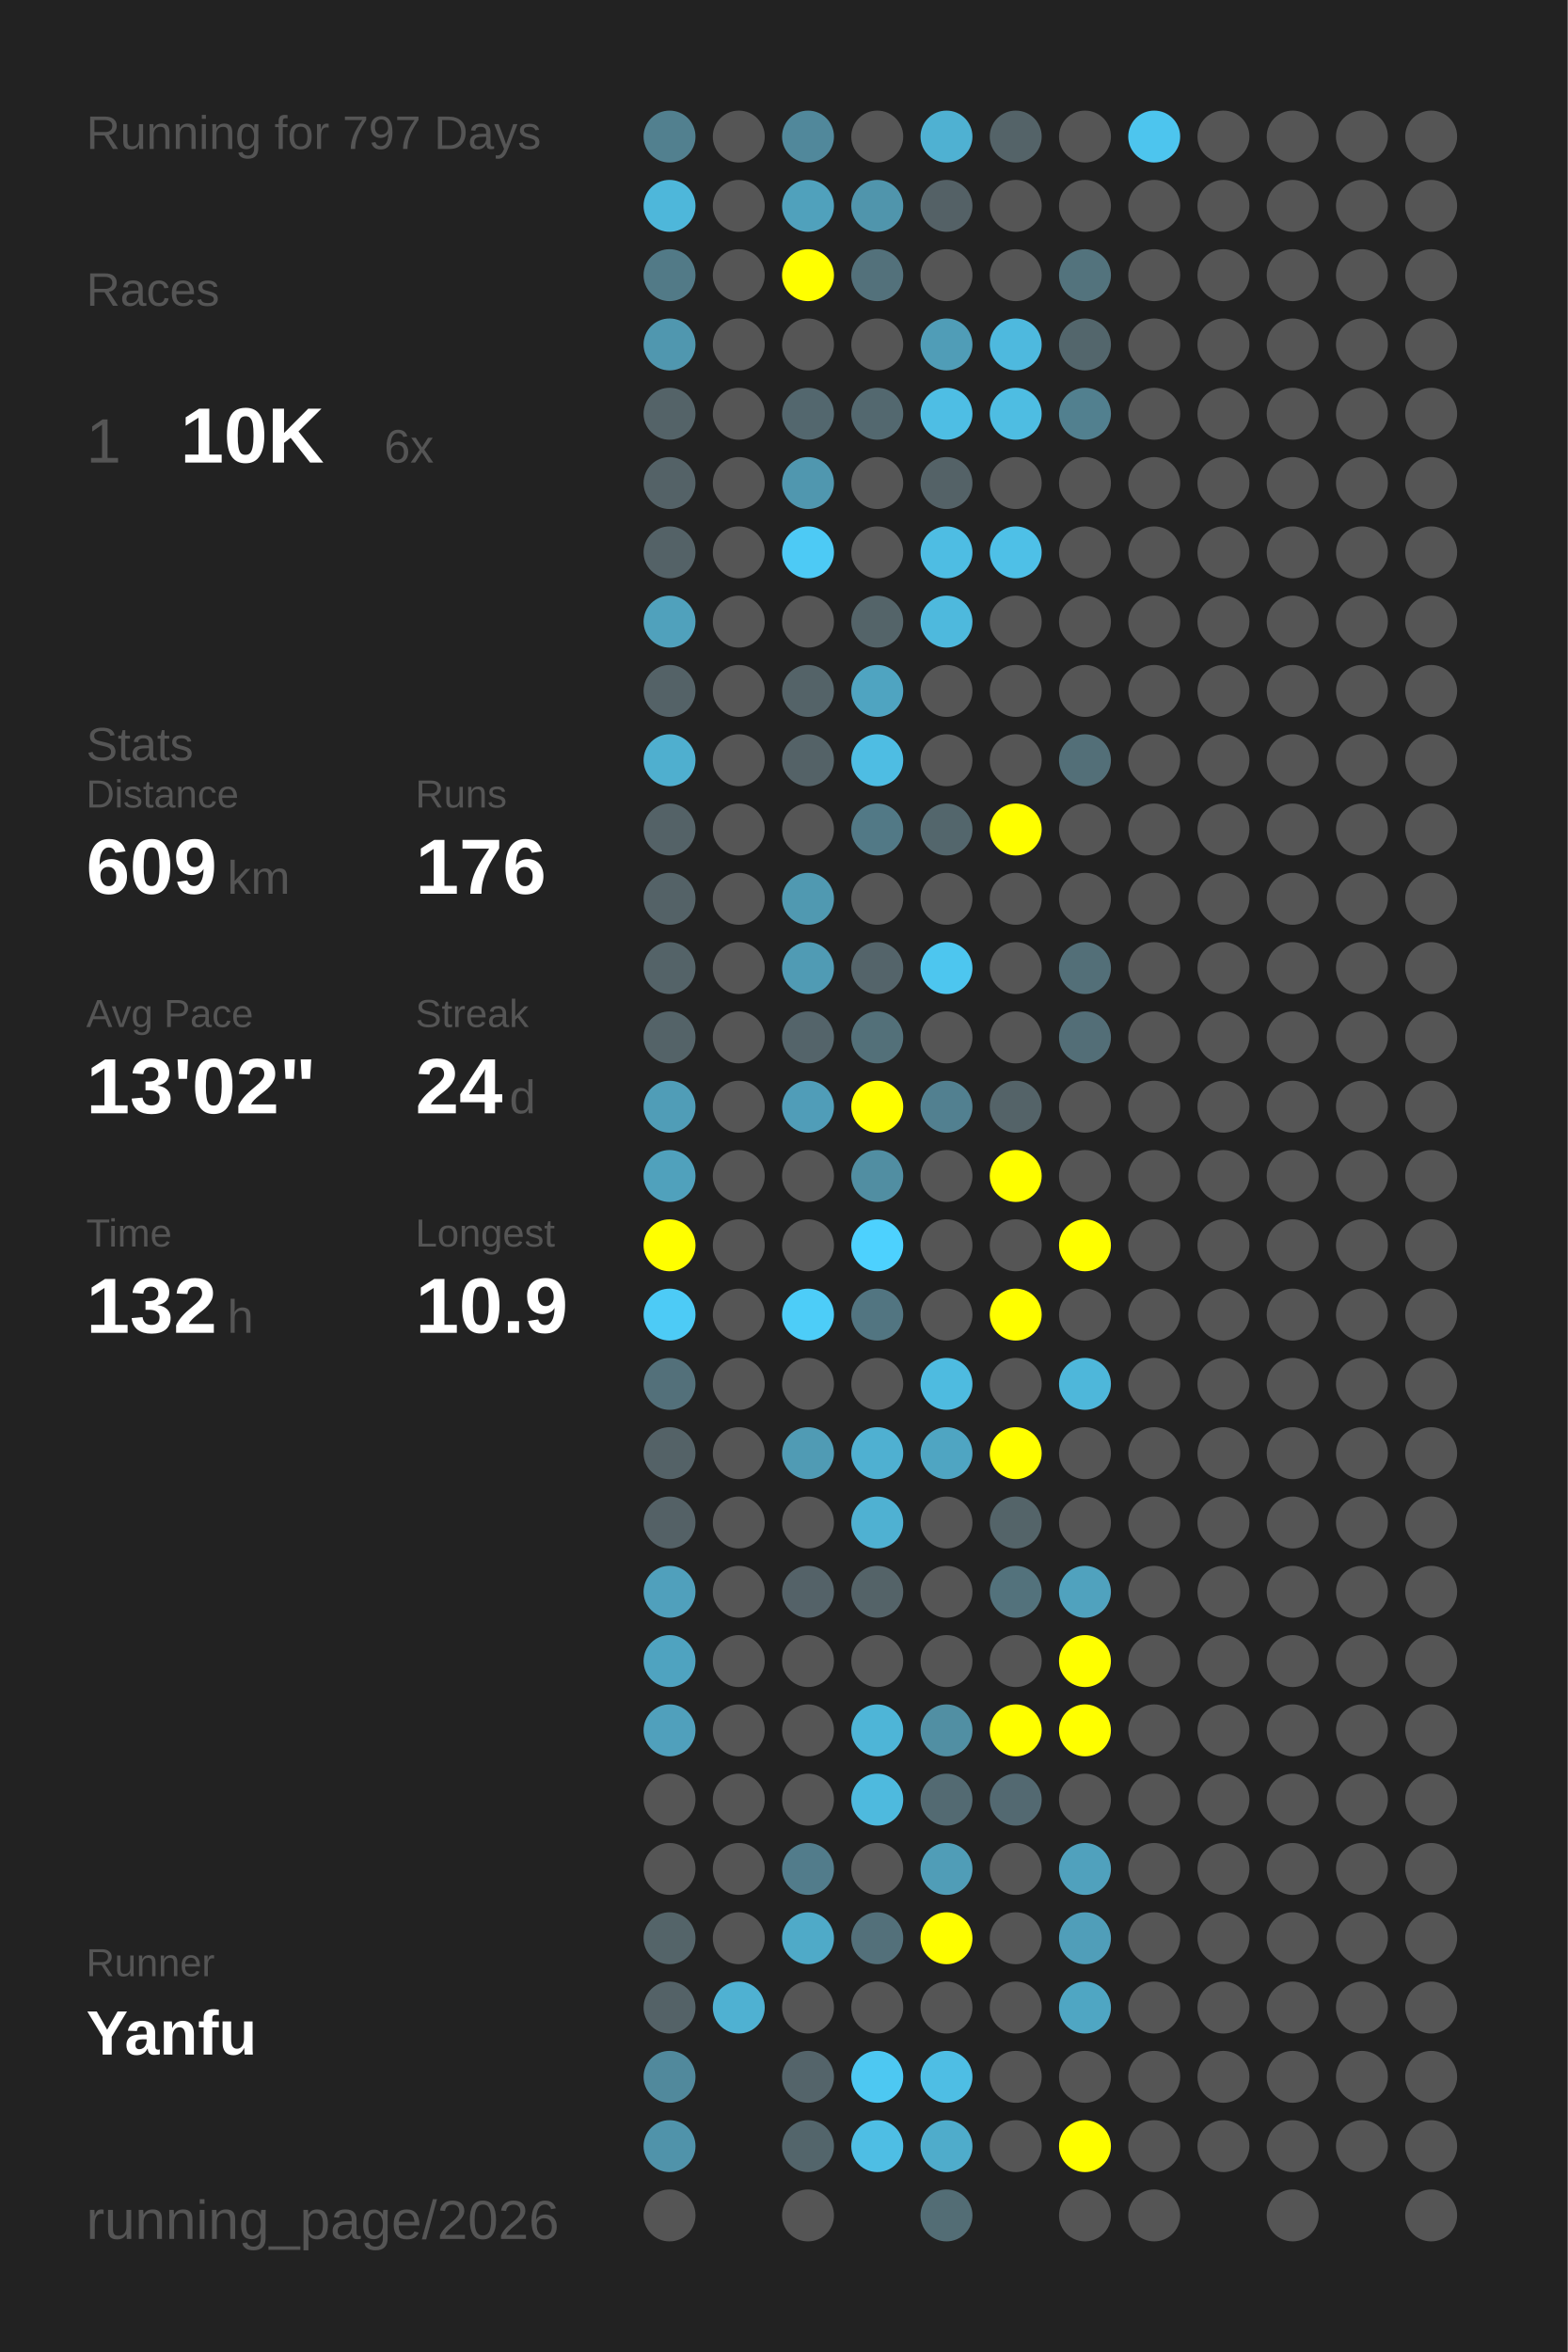
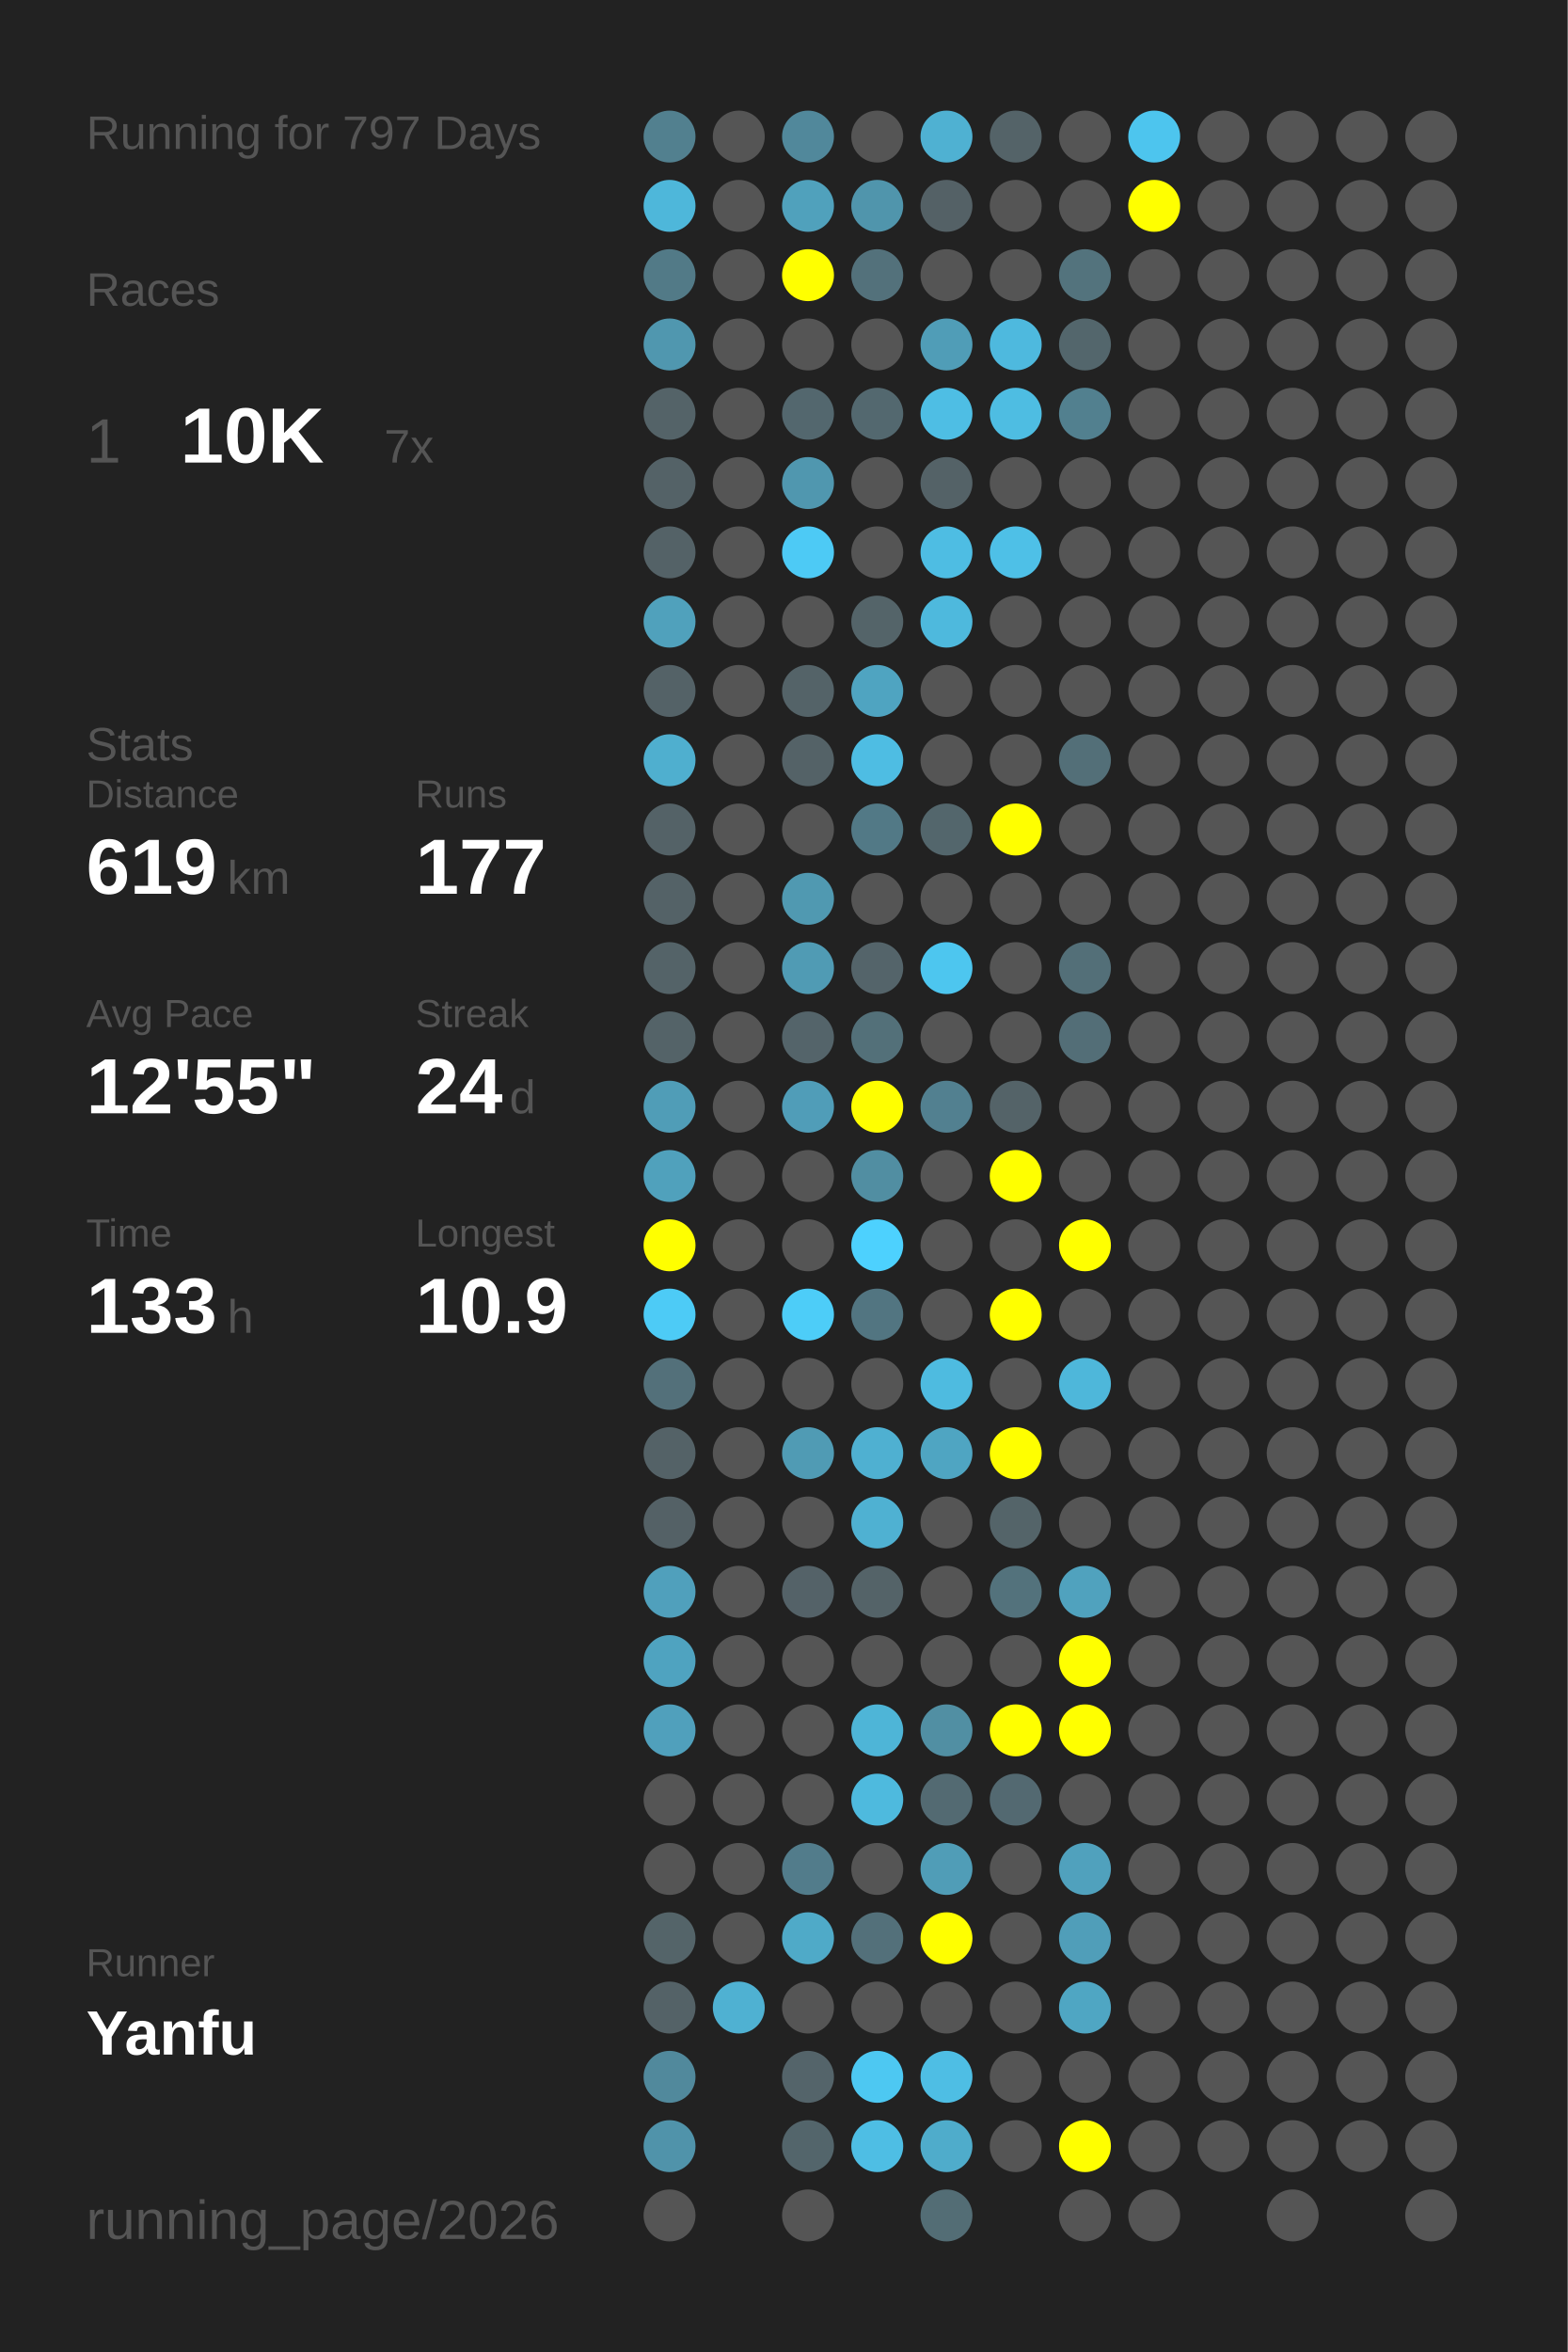
<svg xmlns="http://www.w3.org/2000/svg" baseProfile="full" height="300mm" version="1.1" viewBox="0,0,200,300" width="200mm">
  <defs />
  <rect fill="#222222" height="300" width="200" x="0" y="0" />
  <text fill="#555555" style="font-size:6px; font-family:Arial;" x="11" y="19">Running for 797 Days</text>
  <text fill="#555555" style="font-size:6px; font-family:Arial;" x="11" y="39">Races</text>
  <text fill="#555555" style="font-size:8px; font-family:Arial;" x="11" y="59">1</text>
  <text fill="#FFFFFF" style="font-size:10px; font-family:Arial; font-weight:bold;" x="23" y="59">10K</text>
-   <text fill="#555555" style="font-size:6px; font-family:Arial;" x="49" y="59">6x</text>
+   <text fill="#555555" style="font-size:6px; font-family:Arial;" x="49" y="59">7x</text>
  <text fill="#555555" style="font-size:6px; font-family:Arial;" x="11" y="97">Stats</text>
  <text fill="#555555" style="font-size:5px; font-family:Arial;" x="11" y="103">Distance</text>
-   <text fill="#FFFFFF" style="font-size:10px; font-family:Arial; font-weight:bold;" x="11" y="114">609</text>
+   <text fill="#FFFFFF" style="font-size:10px; font-family:Arial; font-weight:bold;" x="11" y="114">619</text>
  <text fill="#555555" style="font-size:6px; font-family:Arial;" x="29" y="114">km</text>
  <text fill="#555555" style="font-size:5px; font-family:Arial;" x="53" y="103">Runs</text>
-   <text fill="#FFFFFF" style="font-size:10px; font-family:Arial; font-weight:bold;" x="53" y="114">176</text>
+   <text fill="#FFFFFF" style="font-size:10px; font-family:Arial; font-weight:bold;" x="53" y="114">177</text>
  <text fill="#555555" style="font-size:5px; font-family:Arial;" x="11" y="131">Avg Pace</text>
-   <text fill="#FFFFFF" style="font-size:10px; font-family:Arial; font-weight:bold;" x="11" y="142">13'02"</text>
+   <text fill="#FFFFFF" style="font-size:10px; font-family:Arial; font-weight:bold;" x="11" y="142">12'55"</text>
  <text fill="#555555" style="font-size:5px; font-family:Arial;" x="53" y="131">Streak</text>
  <text fill="#FFFFFF" style="font-size:10px; font-family:Arial; font-weight:bold;" x="53" y="142">24</text>
  <text fill="#555555" style="font-size:6px; font-family:Arial;" x="65" y="142">d</text>
  <text fill="#555555" style="font-size:5px; font-family:Arial;" x="11" y="159">Time</text>
-   <text fill="#FFFFFF" style="font-size:10px; font-family:Arial; font-weight:bold;" x="11" y="170">132</text>
+   <text fill="#FFFFFF" style="font-size:10px; font-family:Arial; font-weight:bold;" x="11" y="170">133</text>
  <text fill="#555555" style="font-size:6px; font-family:Arial;" x="29" y="170">h</text>
  <text fill="#555555" style="font-size:5px; font-family:Arial;" x="53" y="159">Longest</text>
  <text fill="#FFFFFF" style="font-size:10px; font-family:Arial; font-weight:bold;" x="53" y="170">10.9</text>
  <text fill="#555555" style="font-size:5px; font-family:Arial;" x="11" y="252.065">Runner</text>
  <text fill="#FFFFFF" style="font-size:8px; font-family:Arial; font-weight:bold;" x="11" y="262.065">Yanfu</text>
  <text fill="#555555" style="font-size:7px; font-family:Arial;" x="11" y="285.581">running_page/2026</text>
  <circle cx="85.417" cy="17.419" fill="#52808f" r="3.312" />
  <circle cx="85.417" cy="26.258" fill="#4eb7da" r="3.312" />
  <circle cx="85.417" cy="35.097" fill="#527a87" r="3.312" />
  <circle cx="85.417" cy="43.935" fill="#5097af" r="3.312" />
  <circle cx="85.417" cy="52.774" fill="#546368" r="3.312" />
  <circle cx="85.417" cy="61.613" fill="#546267" r="3.312" />
  <circle cx="85.417" cy="70.452" fill="#546267" r="3.312" />
  <circle cx="85.417" cy="79.29" fill="#50a1bc" r="3.312" />
  <circle cx="85.417" cy="88.129" fill="#546267" r="3.312" />
  <circle cx="85.417" cy="96.968" fill="#4fafcf" r="3.312" />
  <circle cx="85.417" cy="105.806" fill="#546267" r="3.312" />
  <circle cx="85.417" cy="114.645" fill="#546267" r="3.312" />
  <circle cx="85.417" cy="123.484" fill="#546368" r="3.312" />
  <circle cx="85.417" cy="132.323" fill="#546368" r="3.312" />
  <circle cx="85.417" cy="141.161" fill="#509db7" r="3.312" />
  <circle cx="85.417" cy="150" fill="#50a1bc" r="3.312" />
  <circle cx="85.417" cy="158.839" fill="#FFFF00" r="3.312" />
  <circle cx="85.417" cy="167.677" fill="#4dcbf6" r="3.312" />
  <circle cx="85.417" cy="176.516" fill="#53707a" r="3.312" />
  <circle cx="85.417" cy="185.355" fill="#546267" r="3.312" />
  <circle cx="85.417" cy="194.194" fill="#546166" r="3.312" />
  <circle cx="85.417" cy="203.032" fill="#50a0bc" r="3.312" />
  <circle cx="85.417" cy="211.871" fill="#4fa3c0" r="3.312" />
  <circle cx="85.417" cy="220.71" fill="#50a0bc" r="3.312" />
  <circle cx="85.417" cy="229.548" fill="#555555" r="3.312" />
  <circle cx="85.417" cy="238.387" fill="#555555" r="3.312" />
  <circle cx="85.417" cy="247.226" fill="#546469" r="3.312" />
  <circle cx="85.417" cy="256.065" fill="#546267" r="3.312" />
  <circle cx="85.417" cy="264.903" fill="#51899c" r="3.312" />
  <circle cx="85.417" cy="273.742" fill="#5093aa" r="3.312" />
  <circle cx="85.417" cy="282.581" fill="#555555" r="3.312" />
  <circle cx="94.25" cy="17.419" fill="#555555" r="3.312" />
  <circle cx="94.25" cy="26.258" fill="#555555" r="3.312" />
  <circle cx="94.25" cy="35.097" fill="#555555" r="3.312" />
  <circle cx="94.25" cy="43.935" fill="#555555" r="3.312" />
  <circle cx="94.25" cy="52.774" fill="#555555" r="3.312" />
  <circle cx="94.25" cy="61.613" fill="#555555" r="3.312" />
  <circle cx="94.25" cy="70.452" fill="#555555" r="3.312" />
  <circle cx="94.25" cy="79.29" fill="#555555" r="3.312" />
  <circle cx="94.25" cy="88.129" fill="#555555" r="3.312" />
  <circle cx="94.25" cy="96.968" fill="#555555" r="3.312" />
  <circle cx="94.25" cy="105.806" fill="#555555" r="3.312" />
  <circle cx="94.25" cy="114.645" fill="#555555" r="3.312" />
  <circle cx="94.25" cy="123.484" fill="#555555" r="3.312" />
  <circle cx="94.25" cy="132.323" fill="#555555" r="3.312" />
  <circle cx="94.25" cy="141.161" fill="#555555" r="3.312" />
  <circle cx="94.25" cy="150" fill="#555555" r="3.312" />
  <circle cx="94.25" cy="158.839" fill="#555555" r="3.312" />
  <circle cx="94.25" cy="167.677" fill="#555555" r="3.312" />
  <circle cx="94.25" cy="176.516" fill="#555555" r="3.312" />
  <circle cx="94.25" cy="185.355" fill="#555555" r="3.312" />
  <circle cx="94.25" cy="194.194" fill="#555555" r="3.312" />
  <circle cx="94.25" cy="203.032" fill="#555555" r="3.312" />
  <circle cx="94.25" cy="211.871" fill="#555555" r="3.312" />
  <circle cx="94.25" cy="220.71" fill="#555555" r="3.312" />
  <circle cx="94.25" cy="229.548" fill="#555555" r="3.312" />
  <circle cx="94.25" cy="238.387" fill="#555555" r="3.312" />
  <circle cx="94.25" cy="247.226" fill="#555555" r="3.312" />
  <circle cx="94.25" cy="256.065" fill="#4fb1d2" r="3.312" />
  <circle cx="103.083" cy="17.419" fill="#51889b" r="3.312" />
  <circle cx="103.083" cy="26.258" fill="#50a1bc" r="3.312" />
  <circle cx="103.083" cy="35.097" fill="#FFFF00" r="3.312" />
  <circle cx="103.083" cy="43.935" fill="#555555" r="3.312" />
  <circle cx="103.083" cy="52.774" fill="#53676e" r="3.312" />
  <circle cx="103.083" cy="61.613" fill="#5097af" r="3.312" />
  <circle cx="103.083" cy="70.452" fill="#4dcaf5" r="3.312" />
  <circle cx="103.083" cy="79.29" fill="#555555" r="3.312" />
  <circle cx="103.083" cy="88.129" fill="#546368" r="3.312" />
  <circle cx="103.083" cy="96.968" fill="#546267" r="3.312" />
  <circle cx="103.083" cy="105.806" fill="#555555" r="3.312" />
  <circle cx="103.083" cy="114.645" fill="#5099b1" r="3.312" />
  <circle cx="103.083" cy="123.484" fill="#509bb4" r="3.312" />
  <circle cx="103.083" cy="132.323" fill="#54646a" r="3.312" />
  <circle cx="103.083" cy="141.161" fill="#509db8" r="3.312" />
  <circle cx="103.083" cy="150" fill="#555555" r="3.312" />
  <circle cx="103.083" cy="158.839" fill="#555555" r="3.312" />
  <circle cx="103.083" cy="167.677" fill="#4dcdf8" r="3.312" />
  <circle cx="103.083" cy="176.516" fill="#555555" r="3.312" />
  <circle cx="103.083" cy="185.355" fill="#509bb4" r="3.312" />
  <circle cx="103.083" cy="194.194" fill="#555555" r="3.312" />
  <circle cx="103.083" cy="203.032" fill="#546268" r="3.312" />
  <circle cx="103.083" cy="211.871" fill="#555555" r="3.312" />
  <circle cx="103.083" cy="220.71" fill="#555555" r="3.312" />
  <circle cx="103.083" cy="229.548" fill="#555555" r="3.312" />
  <circle cx="103.083" cy="238.387" fill="#527c8b" r="3.312" />
  <circle cx="103.083" cy="247.226" fill="#4faac8" r="3.312" />
  <circle cx="103.083" cy="256.065" fill="#555555" r="3.312" />
  <circle cx="103.083" cy="264.903" fill="#54646a" r="3.312" />
  <circle cx="103.083" cy="273.742" fill="#53656b" r="3.312" />
  <circle cx="103.083" cy="282.581" fill="#555555" r="3.312" />
  <circle cx="111.917" cy="17.419" fill="#555555" r="3.312" />
  <circle cx="111.917" cy="26.258" fill="#5095ac" r="3.312" />
  <circle cx="111.917" cy="35.097" fill="#53717b" r="3.312" />
  <circle cx="111.917" cy="43.935" fill="#555555" r="3.312" />
  <circle cx="111.917" cy="52.774" fill="#53686f" r="3.312" />
  <circle cx="111.917" cy="61.613" fill="#555555" r="3.312" />
  <circle cx="111.917" cy="70.452" fill="#555555" r="3.312" />
  <circle cx="111.917" cy="79.29" fill="#546469" r="3.312" />
  <circle cx="111.917" cy="88.129" fill="#4fa4c1" r="3.312" />
  <circle cx="111.917" cy="96.968" fill="#4ebde3" r="3.312" />
  <circle cx="111.917" cy="105.806" fill="#527986" r="3.312" />
  <circle cx="111.917" cy="114.645" fill="#555555" r="3.312" />
  <circle cx="111.917" cy="123.484" fill="#54646a" r="3.312" />
  <circle cx="111.917" cy="132.323" fill="#537079" r="3.312" />
  <circle cx="111.917" cy="141.161" fill="#FFFF00" r="3.312" />
  <circle cx="111.917" cy="150" fill="#518ea2" r="3.312" />
  <circle cx="111.917" cy="158.839" fill="#4dd1fe" r="3.312" />
  <circle cx="111.917" cy="167.677" fill="#527581" r="3.312" />
  <circle cx="111.917" cy="176.516" fill="#555555" r="3.312" />
  <circle cx="111.917" cy="185.355" fill="#4fb0d1" r="3.312" />
  <circle cx="111.917" cy="194.194" fill="#4fb1d2" r="3.312" />
  <circle cx="111.917" cy="203.032" fill="#546368" r="3.312" />
  <circle cx="111.917" cy="211.871" fill="#555555" r="3.312" />
  <circle cx="111.917" cy="220.71" fill="#4eb5d7" r="3.312" />
  <circle cx="111.917" cy="229.548" fill="#4ebade" r="3.312" />
  <circle cx="111.917" cy="238.387" fill="#555555" r="3.312" />
  <circle cx="111.917" cy="247.226" fill="#53707a" r="3.312" />
  <circle cx="111.917" cy="256.065" fill="#555555" r="3.312" />
  <circle cx="111.917" cy="264.903" fill="#4dc8f2" r="3.312" />
  <circle cx="111.917" cy="273.742" fill="#4ebee4" r="3.312" />
  <circle cx="120.75" cy="17.419" fill="#4fb1d2" r="3.312" />
  <circle cx="120.75" cy="26.258" fill="#546166" r="3.312" />
  <circle cx="120.75" cy="35.097" fill="#555555" r="3.312" />
  <circle cx="120.75" cy="43.935" fill="#509db7" r="3.312" />
  <circle cx="120.75" cy="52.774" fill="#4ebee4" r="3.312" />
  <circle cx="120.75" cy="61.613" fill="#546267" r="3.312" />
  <circle cx="120.75" cy="70.452" fill="#4ebde3" r="3.312" />
  <circle cx="120.75" cy="79.29" fill="#4eb9dd" r="3.312" />
  <circle cx="120.75" cy="88.129" fill="#555555" r="3.312" />
  <circle cx="120.75" cy="96.968" fill="#555555" r="3.312" />
  <circle cx="120.75" cy="105.806" fill="#53666c" r="3.312" />
  <circle cx="120.75" cy="114.645" fill="#555555" r="3.312" />
  <circle cx="120.75" cy="123.484" fill="#4dc6ef" r="3.312" />
  <circle cx="120.75" cy="132.323" fill="#555555" r="3.312" />
  <circle cx="120.75" cy="141.161" fill="#528090" r="3.312" />
  <circle cx="120.75" cy="150" fill="#555555" r="3.312" />
  <circle cx="120.75" cy="158.839" fill="#555555" r="3.312" />
  <circle cx="120.75" cy="167.677" fill="#555555" r="3.312" />
  <circle cx="120.75" cy="176.516" fill="#4ebbe0" r="3.312" />
  <circle cx="120.75" cy="185.355" fill="#4fa5c2" r="3.312" />
  <circle cx="120.75" cy="194.194" fill="#555555" r="3.312" />
  <circle cx="120.75" cy="203.032" fill="#555555" r="3.312" />
  <circle cx="120.75" cy="211.871" fill="#555555" r="3.312" />
  <circle cx="120.75" cy="220.71" fill="#518fa3" r="3.312" />
  <circle cx="120.75" cy="229.548" fill="#536a72" r="3.312" />
  <circle cx="120.75" cy="238.387" fill="#509db7" r="3.312" />
  <circle cx="120.75" cy="247.226" fill="#FFFF00" r="3.312" />
  <circle cx="120.75" cy="256.065" fill="#555555" r="3.312" />
  <circle cx="120.75" cy="264.903" fill="#4ebee4" r="3.312" />
  <circle cx="120.75" cy="273.742" fill="#4faccb" r="3.312" />
  <circle cx="120.75" cy="282.581" fill="#536d75" r="3.312" />
  <circle cx="129.583" cy="17.419" fill="#546368" r="3.312" />
  <circle cx="129.583" cy="26.258" fill="#555555" r="3.312" />
  <circle cx="129.583" cy="35.097" fill="#555555" r="3.312" />
  <circle cx="129.583" cy="43.935" fill="#4eb9de" r="3.312" />
  <circle cx="129.583" cy="52.774" fill="#4ebde2" r="3.312" />
  <circle cx="129.583" cy="61.613" fill="#555555" r="3.312" />
  <circle cx="129.583" cy="70.452" fill="#4ec0e7" r="3.312" />
  <circle cx="129.583" cy="79.29" fill="#555555" r="3.312" />
  <circle cx="129.583" cy="88.129" fill="#555555" r="3.312" />
  <circle cx="129.583" cy="96.968" fill="#555555" r="3.312" />
  <circle cx="129.583" cy="105.806" fill="#FFFF00" r="3.312" />
  <circle cx="129.583" cy="114.645" fill="#555555" r="3.312" />
  <circle cx="129.583" cy="123.484" fill="#555555" r="3.312" />
  <circle cx="129.583" cy="132.323" fill="#555555" r="3.312" />
  <circle cx="129.583" cy="141.161" fill="#546368" r="3.312" />
  <circle cx="129.583" cy="150" fill="#FFFF00" r="3.312" />
  <circle cx="129.583" cy="158.839" fill="#555555" r="3.312" />
  <circle cx="129.583" cy="167.677" fill="#FFFF00" r="3.312" />
  <circle cx="129.583" cy="176.516" fill="#555555" r="3.312" />
  <circle cx="129.583" cy="185.355" fill="#FFFF00" r="3.312" />
  <circle cx="129.583" cy="194.194" fill="#546469" r="3.312" />
  <circle cx="129.583" cy="203.032" fill="#53727c" r="3.312" />
  <circle cx="129.583" cy="211.871" fill="#555555" r="3.312" />
  <circle cx="129.583" cy="220.71" fill="#FFFF00" r="3.312" />
  <circle cx="129.583" cy="229.548" fill="#536971" r="3.312" />
  <circle cx="129.583" cy="238.387" fill="#555555" r="3.312" />
  <circle cx="129.583" cy="247.226" fill="#555555" r="3.312" />
  <circle cx="129.583" cy="256.065" fill="#555555" r="3.312" />
  <circle cx="129.583" cy="264.903" fill="#555555" r="3.312" />
  <circle cx="129.583" cy="273.742" fill="#555555" r="3.312" />
  <circle cx="138.417" cy="17.419" fill="#555555" r="3.312" />
  <circle cx="138.417" cy="26.258" fill="#555555" r="3.312" />
  <circle cx="138.417" cy="35.097" fill="#53737d" r="3.312" />
  <circle cx="138.417" cy="43.935" fill="#53666c" r="3.312" />
  <circle cx="138.417" cy="52.774" fill="#52808f" r="3.312" />
  <circle cx="138.417" cy="61.613" fill="#555555" r="3.312" />
  <circle cx="138.417" cy="70.452" fill="#555555" r="3.312" />
  <circle cx="138.417" cy="79.29" fill="#555555" r="3.312" />
  <circle cx="138.417" cy="88.129" fill="#555555" r="3.312" />
  <circle cx="138.417" cy="96.968" fill="#536f78" r="3.312" />
  <circle cx="138.417" cy="105.806" fill="#555555" r="3.312" />
  <circle cx="138.417" cy="114.645" fill="#555555" r="3.312" />
  <circle cx="138.417" cy="123.484" fill="#536f78" r="3.312" />
  <circle cx="138.417" cy="132.323" fill="#536e77" r="3.312" />
  <circle cx="138.417" cy="141.161" fill="#555555" r="3.312" />
  <circle cx="138.417" cy="150" fill="#555555" r="3.312" />
  <circle cx="138.417" cy="158.839" fill="#FFFF00" r="3.312" />
  <circle cx="138.417" cy="167.677" fill="#555555" r="3.312" />
  <circle cx="138.417" cy="176.516" fill="#4eb7da" r="3.312" />
  <circle cx="138.417" cy="185.355" fill="#555555" r="3.312" />
  <circle cx="138.417" cy="194.194" fill="#555555" r="3.312" />
  <circle cx="138.417" cy="203.032" fill="#50a2be" r="3.312" />
  <circle cx="138.417" cy="211.871" fill="#FFFF00" r="3.312" />
  <circle cx="138.417" cy="220.71" fill="#FFFF00" r="3.312" />
  <circle cx="138.417" cy="229.548" fill="#555555" r="3.312" />
  <circle cx="138.417" cy="238.387" fill="#50a1bd" r="3.312" />
  <circle cx="138.417" cy="247.226" fill="#509eb9" r="3.312" />
  <circle cx="138.417" cy="256.065" fill="#4fa6c3" r="3.312" />
  <circle cx="138.417" cy="264.903" fill="#555555" r="3.312" />
  <circle cx="138.417" cy="273.742" fill="#FFFF00" r="3.312" />
  <circle cx="138.417" cy="282.581" fill="#555555" r="3.312" />
  <circle cx="147.25" cy="17.419" fill="#4dc5ee" r="3.312" />
-   <circle cx="147.25" cy="26.258" fill="#555555" r="3.312" />
+   <circle cx="147.25" cy="26.258" fill="#FFFF00" r="3.312" />
  <circle cx="147.25" cy="35.097" fill="#555555" r="3.312" />
  <circle cx="147.25" cy="43.935" fill="#555555" r="3.312" />
  <circle cx="147.25" cy="52.774" fill="#555555" r="3.312" />
  <circle cx="147.25" cy="61.613" fill="#555555" r="3.312" />
  <circle cx="147.25" cy="70.452" fill="#555555" r="3.312" />
  <circle cx="147.25" cy="79.29" fill="#555555" r="3.312" />
  <circle cx="147.25" cy="88.129" fill="#555555" r="3.312" />
  <circle cx="147.25" cy="96.968" fill="#555555" r="3.312" />
  <circle cx="147.25" cy="105.806" fill="#555555" r="3.312" />
  <circle cx="147.25" cy="114.645" fill="#555555" r="3.312" />
  <circle cx="147.25" cy="123.484" fill="#555555" r="3.312" />
  <circle cx="147.25" cy="132.323" fill="#555555" r="3.312" />
  <circle cx="147.25" cy="141.161" fill="#555555" r="3.312" />
  <circle cx="147.25" cy="150" fill="#555555" r="3.312" />
  <circle cx="147.25" cy="158.839" fill="#555555" r="3.312" />
  <circle cx="147.25" cy="167.677" fill="#555555" r="3.312" />
  <circle cx="147.25" cy="176.516" fill="#555555" r="3.312" />
  <circle cx="147.25" cy="185.355" fill="#555555" r="3.312" />
  <circle cx="147.25" cy="194.194" fill="#555555" r="3.312" />
  <circle cx="147.25" cy="203.032" fill="#555555" r="3.312" />
  <circle cx="147.25" cy="211.871" fill="#555555" r="3.312" />
  <circle cx="147.25" cy="220.71" fill="#555555" r="3.312" />
  <circle cx="147.25" cy="229.548" fill="#555555" r="3.312" />
  <circle cx="147.25" cy="238.387" fill="#555555" r="3.312" />
  <circle cx="147.25" cy="247.226" fill="#555555" r="3.312" />
  <circle cx="147.25" cy="256.065" fill="#555555" r="3.312" />
  <circle cx="147.25" cy="264.903" fill="#555555" r="3.312" />
  <circle cx="147.25" cy="273.742" fill="#555555" r="3.312" />
  <circle cx="147.25" cy="282.581" fill="#555555" r="3.312" />
  <circle cx="156.083" cy="17.419" fill="#555555" r="3.312" />
  <circle cx="156.083" cy="26.258" fill="#555555" r="3.312" />
  <circle cx="156.083" cy="35.097" fill="#555555" r="3.312" />
  <circle cx="156.083" cy="43.935" fill="#555555" r="3.312" />
  <circle cx="156.083" cy="52.774" fill="#555555" r="3.312" />
  <circle cx="156.083" cy="61.613" fill="#555555" r="3.312" />
  <circle cx="156.083" cy="70.452" fill="#555555" r="3.312" />
  <circle cx="156.083" cy="79.29" fill="#555555" r="3.312" />
  <circle cx="156.083" cy="88.129" fill="#555555" r="3.312" />
  <circle cx="156.083" cy="96.968" fill="#555555" r="3.312" />
  <circle cx="156.083" cy="105.806" fill="#555555" r="3.312" />
  <circle cx="156.083" cy="114.645" fill="#555555" r="3.312" />
  <circle cx="156.083" cy="123.484" fill="#555555" r="3.312" />
  <circle cx="156.083" cy="132.323" fill="#555555" r="3.312" />
  <circle cx="156.083" cy="141.161" fill="#555555" r="3.312" />
  <circle cx="156.083" cy="150" fill="#555555" r="3.312" />
  <circle cx="156.083" cy="158.839" fill="#555555" r="3.312" />
  <circle cx="156.083" cy="167.677" fill="#555555" r="3.312" />
  <circle cx="156.083" cy="176.516" fill="#555555" r="3.312" />
  <circle cx="156.083" cy="185.355" fill="#555555" r="3.312" />
  <circle cx="156.083" cy="194.194" fill="#555555" r="3.312" />
  <circle cx="156.083" cy="203.032" fill="#555555" r="3.312" />
  <circle cx="156.083" cy="211.871" fill="#555555" r="3.312" />
  <circle cx="156.083" cy="220.71" fill="#555555" r="3.312" />
  <circle cx="156.083" cy="229.548" fill="#555555" r="3.312" />
  <circle cx="156.083" cy="238.387" fill="#555555" r="3.312" />
  <circle cx="156.083" cy="247.226" fill="#555555" r="3.312" />
  <circle cx="156.083" cy="256.065" fill="#555555" r="3.312" />
  <circle cx="156.083" cy="264.903" fill="#555555" r="3.312" />
  <circle cx="156.083" cy="273.742" fill="#555555" r="3.312" />
  <circle cx="164.917" cy="17.419" fill="#555555" r="3.312" />
  <circle cx="164.917" cy="26.258" fill="#555555" r="3.312" />
  <circle cx="164.917" cy="35.097" fill="#555555" r="3.312" />
  <circle cx="164.917" cy="43.935" fill="#555555" r="3.312" />
  <circle cx="164.917" cy="52.774" fill="#555555" r="3.312" />
  <circle cx="164.917" cy="61.613" fill="#555555" r="3.312" />
  <circle cx="164.917" cy="70.452" fill="#555555" r="3.312" />
  <circle cx="164.917" cy="79.29" fill="#555555" r="3.312" />
  <circle cx="164.917" cy="88.129" fill="#555555" r="3.312" />
  <circle cx="164.917" cy="96.968" fill="#555555" r="3.312" />
  <circle cx="164.917" cy="105.806" fill="#555555" r="3.312" />
  <circle cx="164.917" cy="114.645" fill="#555555" r="3.312" />
  <circle cx="164.917" cy="123.484" fill="#555555" r="3.312" />
  <circle cx="164.917" cy="132.323" fill="#555555" r="3.312" />
  <circle cx="164.917" cy="141.161" fill="#555555" r="3.312" />
  <circle cx="164.917" cy="150" fill="#555555" r="3.312" />
  <circle cx="164.917" cy="158.839" fill="#555555" r="3.312" />
  <circle cx="164.917" cy="167.677" fill="#555555" r="3.312" />
  <circle cx="164.917" cy="176.516" fill="#555555" r="3.312" />
  <circle cx="164.917" cy="185.355" fill="#555555" r="3.312" />
  <circle cx="164.917" cy="194.194" fill="#555555" r="3.312" />
  <circle cx="164.917" cy="203.032" fill="#555555" r="3.312" />
  <circle cx="164.917" cy="211.871" fill="#555555" r="3.312" />
  <circle cx="164.917" cy="220.71" fill="#555555" r="3.312" />
  <circle cx="164.917" cy="229.548" fill="#555555" r="3.312" />
  <circle cx="164.917" cy="238.387" fill="#555555" r="3.312" />
  <circle cx="164.917" cy="247.226" fill="#555555" r="3.312" />
  <circle cx="164.917" cy="256.065" fill="#555555" r="3.312" />
  <circle cx="164.917" cy="264.903" fill="#555555" r="3.312" />
  <circle cx="164.917" cy="273.742" fill="#555555" r="3.312" />
  <circle cx="164.917" cy="282.581" fill="#555555" r="3.312" />
  <circle cx="173.75" cy="17.419" fill="#555555" r="3.312" />
  <circle cx="173.75" cy="26.258" fill="#555555" r="3.312" />
  <circle cx="173.75" cy="35.097" fill="#555555" r="3.312" />
  <circle cx="173.75" cy="43.935" fill="#555555" r="3.312" />
  <circle cx="173.75" cy="52.774" fill="#555555" r="3.312" />
  <circle cx="173.75" cy="61.613" fill="#555555" r="3.312" />
  <circle cx="173.75" cy="70.452" fill="#555555" r="3.312" />
  <circle cx="173.75" cy="79.29" fill="#555555" r="3.312" />
  <circle cx="173.75" cy="88.129" fill="#555555" r="3.312" />
  <circle cx="173.75" cy="96.968" fill="#555555" r="3.312" />
  <circle cx="173.75" cy="105.806" fill="#555555" r="3.312" />
  <circle cx="173.75" cy="114.645" fill="#555555" r="3.312" />
  <circle cx="173.75" cy="123.484" fill="#555555" r="3.312" />
  <circle cx="173.75" cy="132.323" fill="#555555" r="3.312" />
  <circle cx="173.75" cy="141.161" fill="#555555" r="3.312" />
  <circle cx="173.75" cy="150" fill="#555555" r="3.312" />
  <circle cx="173.75" cy="158.839" fill="#555555" r="3.312" />
  <circle cx="173.75" cy="167.677" fill="#555555" r="3.312" />
  <circle cx="173.75" cy="176.516" fill="#555555" r="3.312" />
  <circle cx="173.75" cy="185.355" fill="#555555" r="3.312" />
  <circle cx="173.75" cy="194.194" fill="#555555" r="3.312" />
  <circle cx="173.75" cy="203.032" fill="#555555" r="3.312" />
  <circle cx="173.75" cy="211.871" fill="#555555" r="3.312" />
  <circle cx="173.75" cy="220.71" fill="#555555" r="3.312" />
  <circle cx="173.75" cy="229.548" fill="#555555" r="3.312" />
  <circle cx="173.75" cy="238.387" fill="#555555" r="3.312" />
  <circle cx="173.75" cy="247.226" fill="#555555" r="3.312" />
  <circle cx="173.75" cy="256.065" fill="#555555" r="3.312" />
  <circle cx="173.75" cy="264.903" fill="#555555" r="3.312" />
  <circle cx="173.75" cy="273.742" fill="#555555" r="3.312" />
  <circle cx="182.583" cy="17.419" fill="#555555" r="3.312" />
  <circle cx="182.583" cy="26.258" fill="#555555" r="3.312" />
  <circle cx="182.583" cy="35.097" fill="#555555" r="3.312" />
  <circle cx="182.583" cy="43.935" fill="#555555" r="3.312" />
  <circle cx="182.583" cy="52.774" fill="#555555" r="3.312" />
  <circle cx="182.583" cy="61.613" fill="#555555" r="3.312" />
  <circle cx="182.583" cy="70.452" fill="#555555" r="3.312" />
  <circle cx="182.583" cy="79.29" fill="#555555" r="3.312" />
  <circle cx="182.583" cy="88.129" fill="#555555" r="3.312" />
  <circle cx="182.583" cy="96.968" fill="#555555" r="3.312" />
  <circle cx="182.583" cy="105.806" fill="#555555" r="3.312" />
  <circle cx="182.583" cy="114.645" fill="#555555" r="3.312" />
  <circle cx="182.583" cy="123.484" fill="#555555" r="3.312" />
  <circle cx="182.583" cy="132.323" fill="#555555" r="3.312" />
  <circle cx="182.583" cy="141.161" fill="#555555" r="3.312" />
  <circle cx="182.583" cy="150" fill="#555555" r="3.312" />
  <circle cx="182.583" cy="158.839" fill="#555555" r="3.312" />
  <circle cx="182.583" cy="167.677" fill="#555555" r="3.312" />
  <circle cx="182.583" cy="176.516" fill="#555555" r="3.312" />
  <circle cx="182.583" cy="185.355" fill="#555555" r="3.312" />
  <circle cx="182.583" cy="194.194" fill="#555555" r="3.312" />
  <circle cx="182.583" cy="203.032" fill="#555555" r="3.312" />
  <circle cx="182.583" cy="211.871" fill="#555555" r="3.312" />
  <circle cx="182.583" cy="220.71" fill="#555555" r="3.312" />
  <circle cx="182.583" cy="229.548" fill="#555555" r="3.312" />
  <circle cx="182.583" cy="238.387" fill="#555555" r="3.312" />
  <circle cx="182.583" cy="247.226" fill="#555555" r="3.312" />
  <circle cx="182.583" cy="256.065" fill="#555555" r="3.312" />
  <circle cx="182.583" cy="264.903" fill="#555555" r="3.312" />
  <circle cx="182.583" cy="273.742" fill="#555555" r="3.312" />
  <circle cx="182.583" cy="282.581" fill="#555555" r="3.312" />
</svg>
